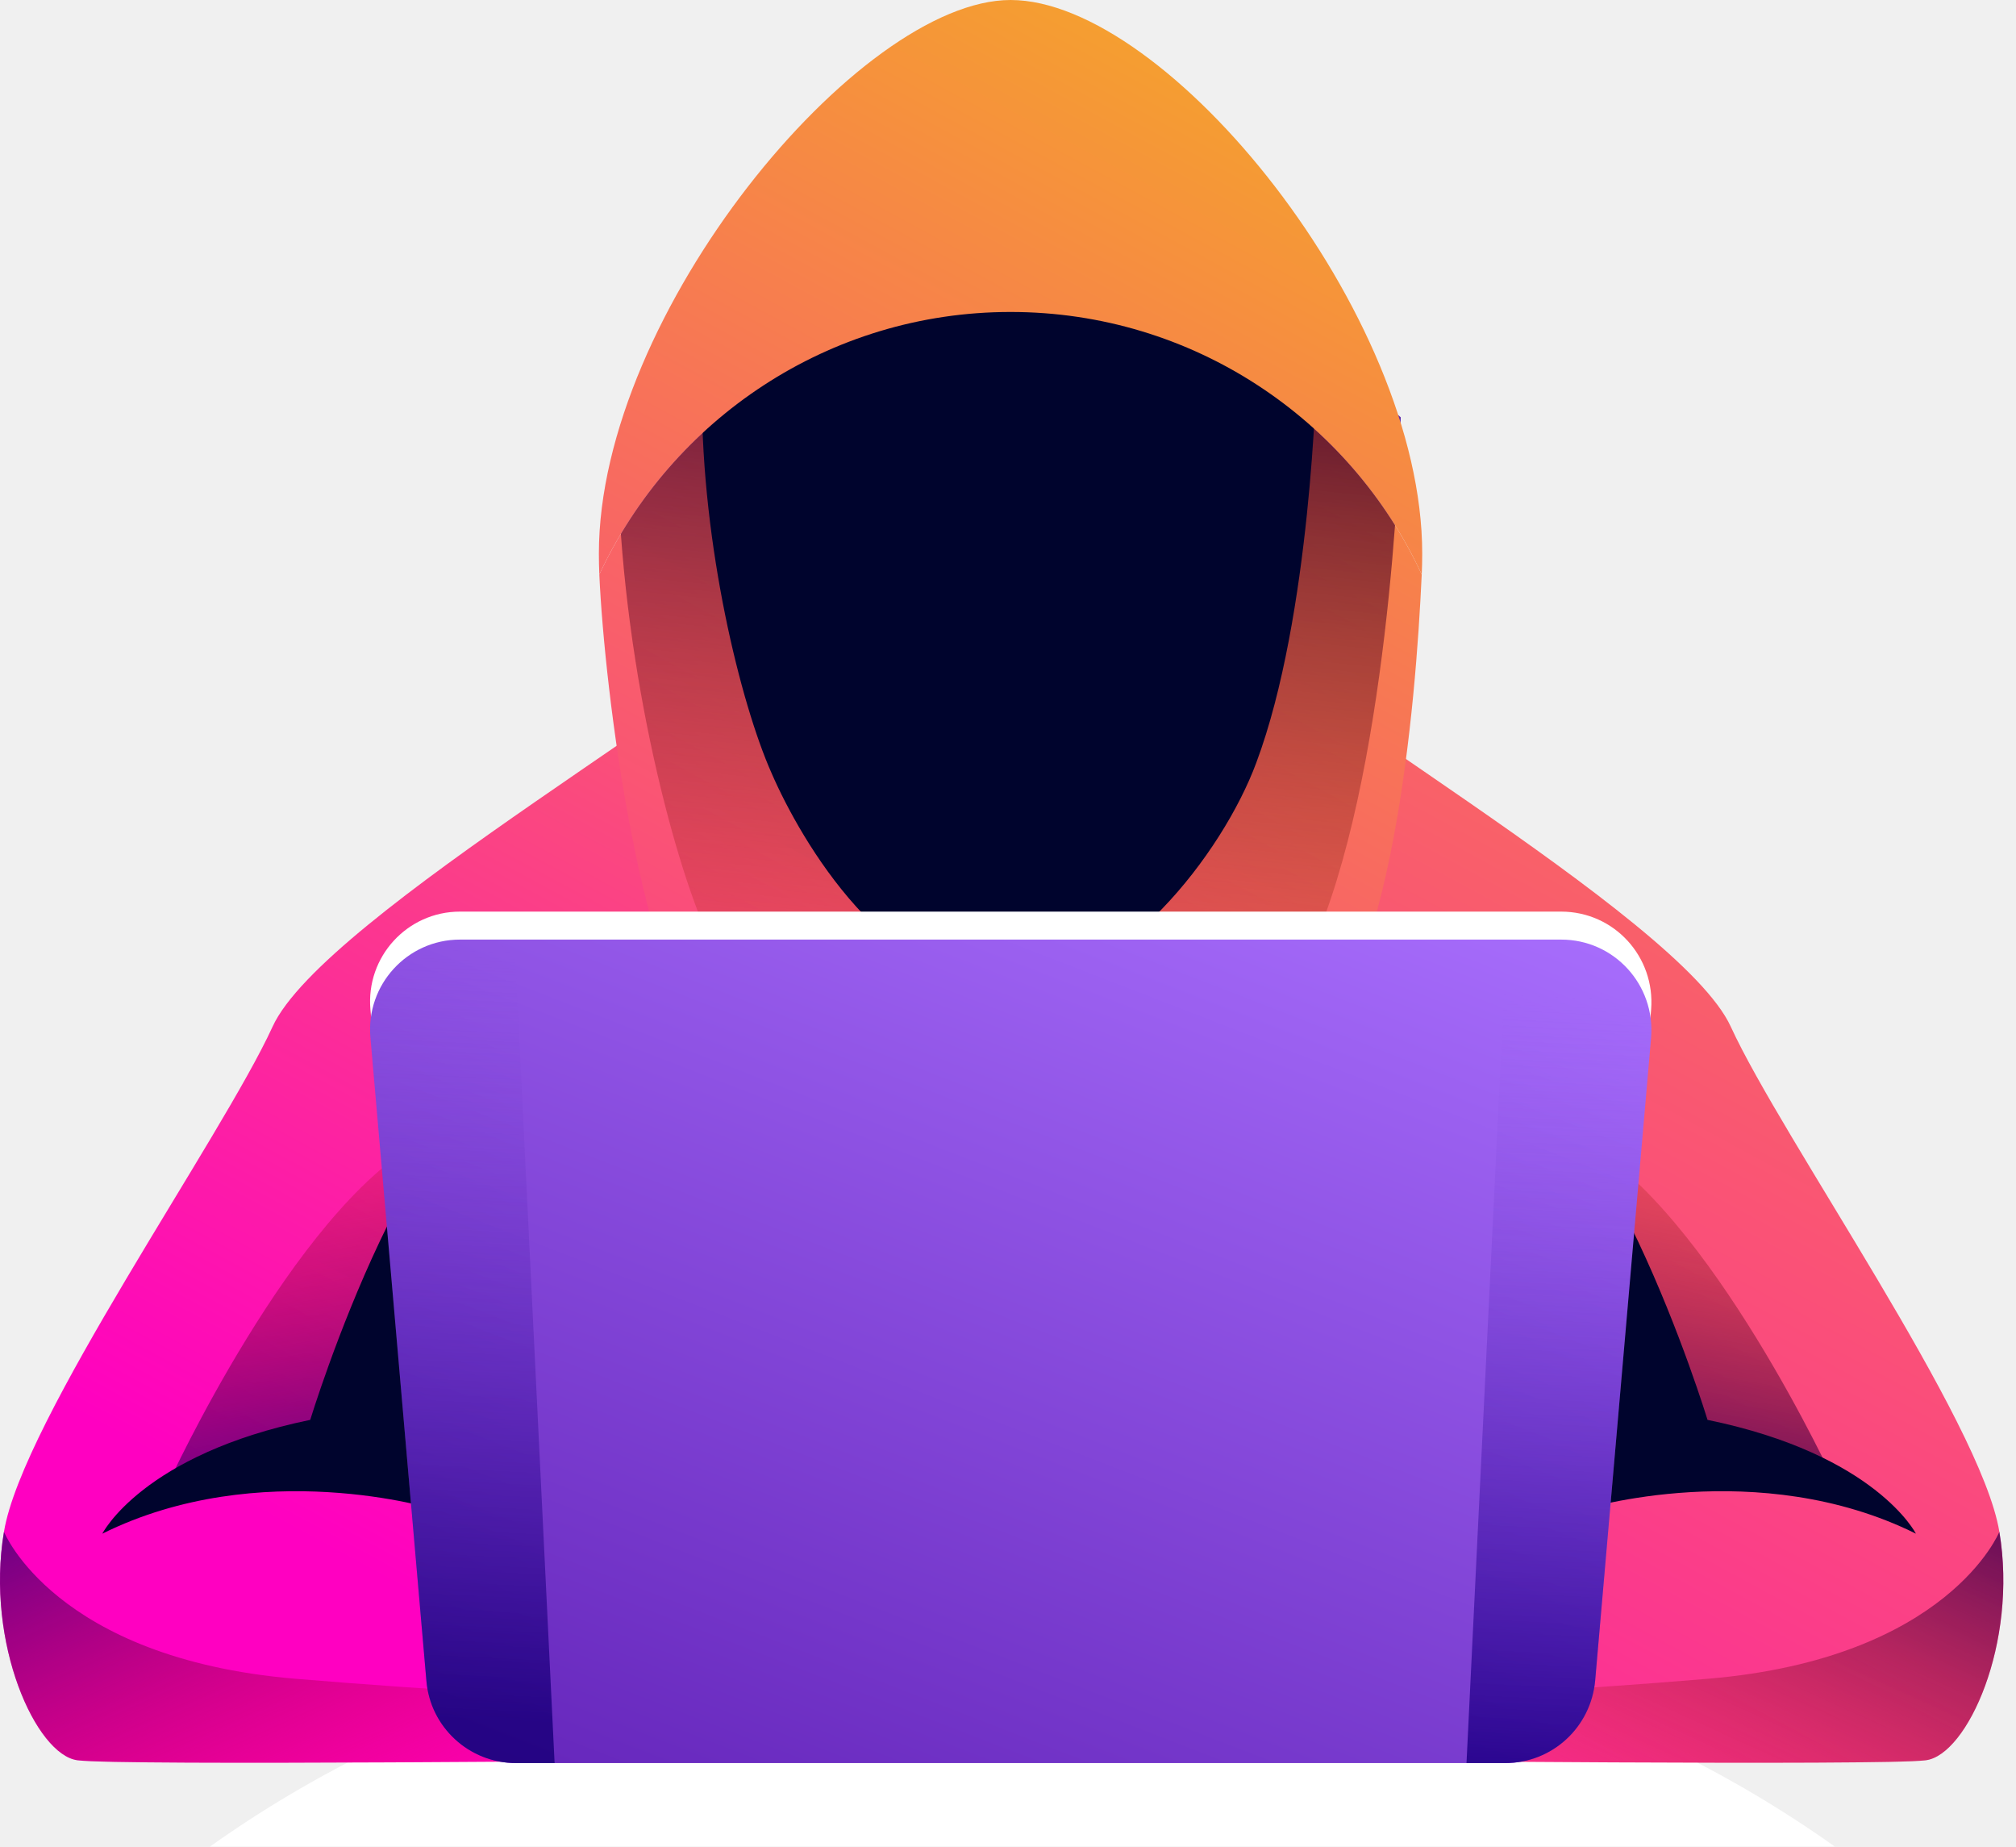
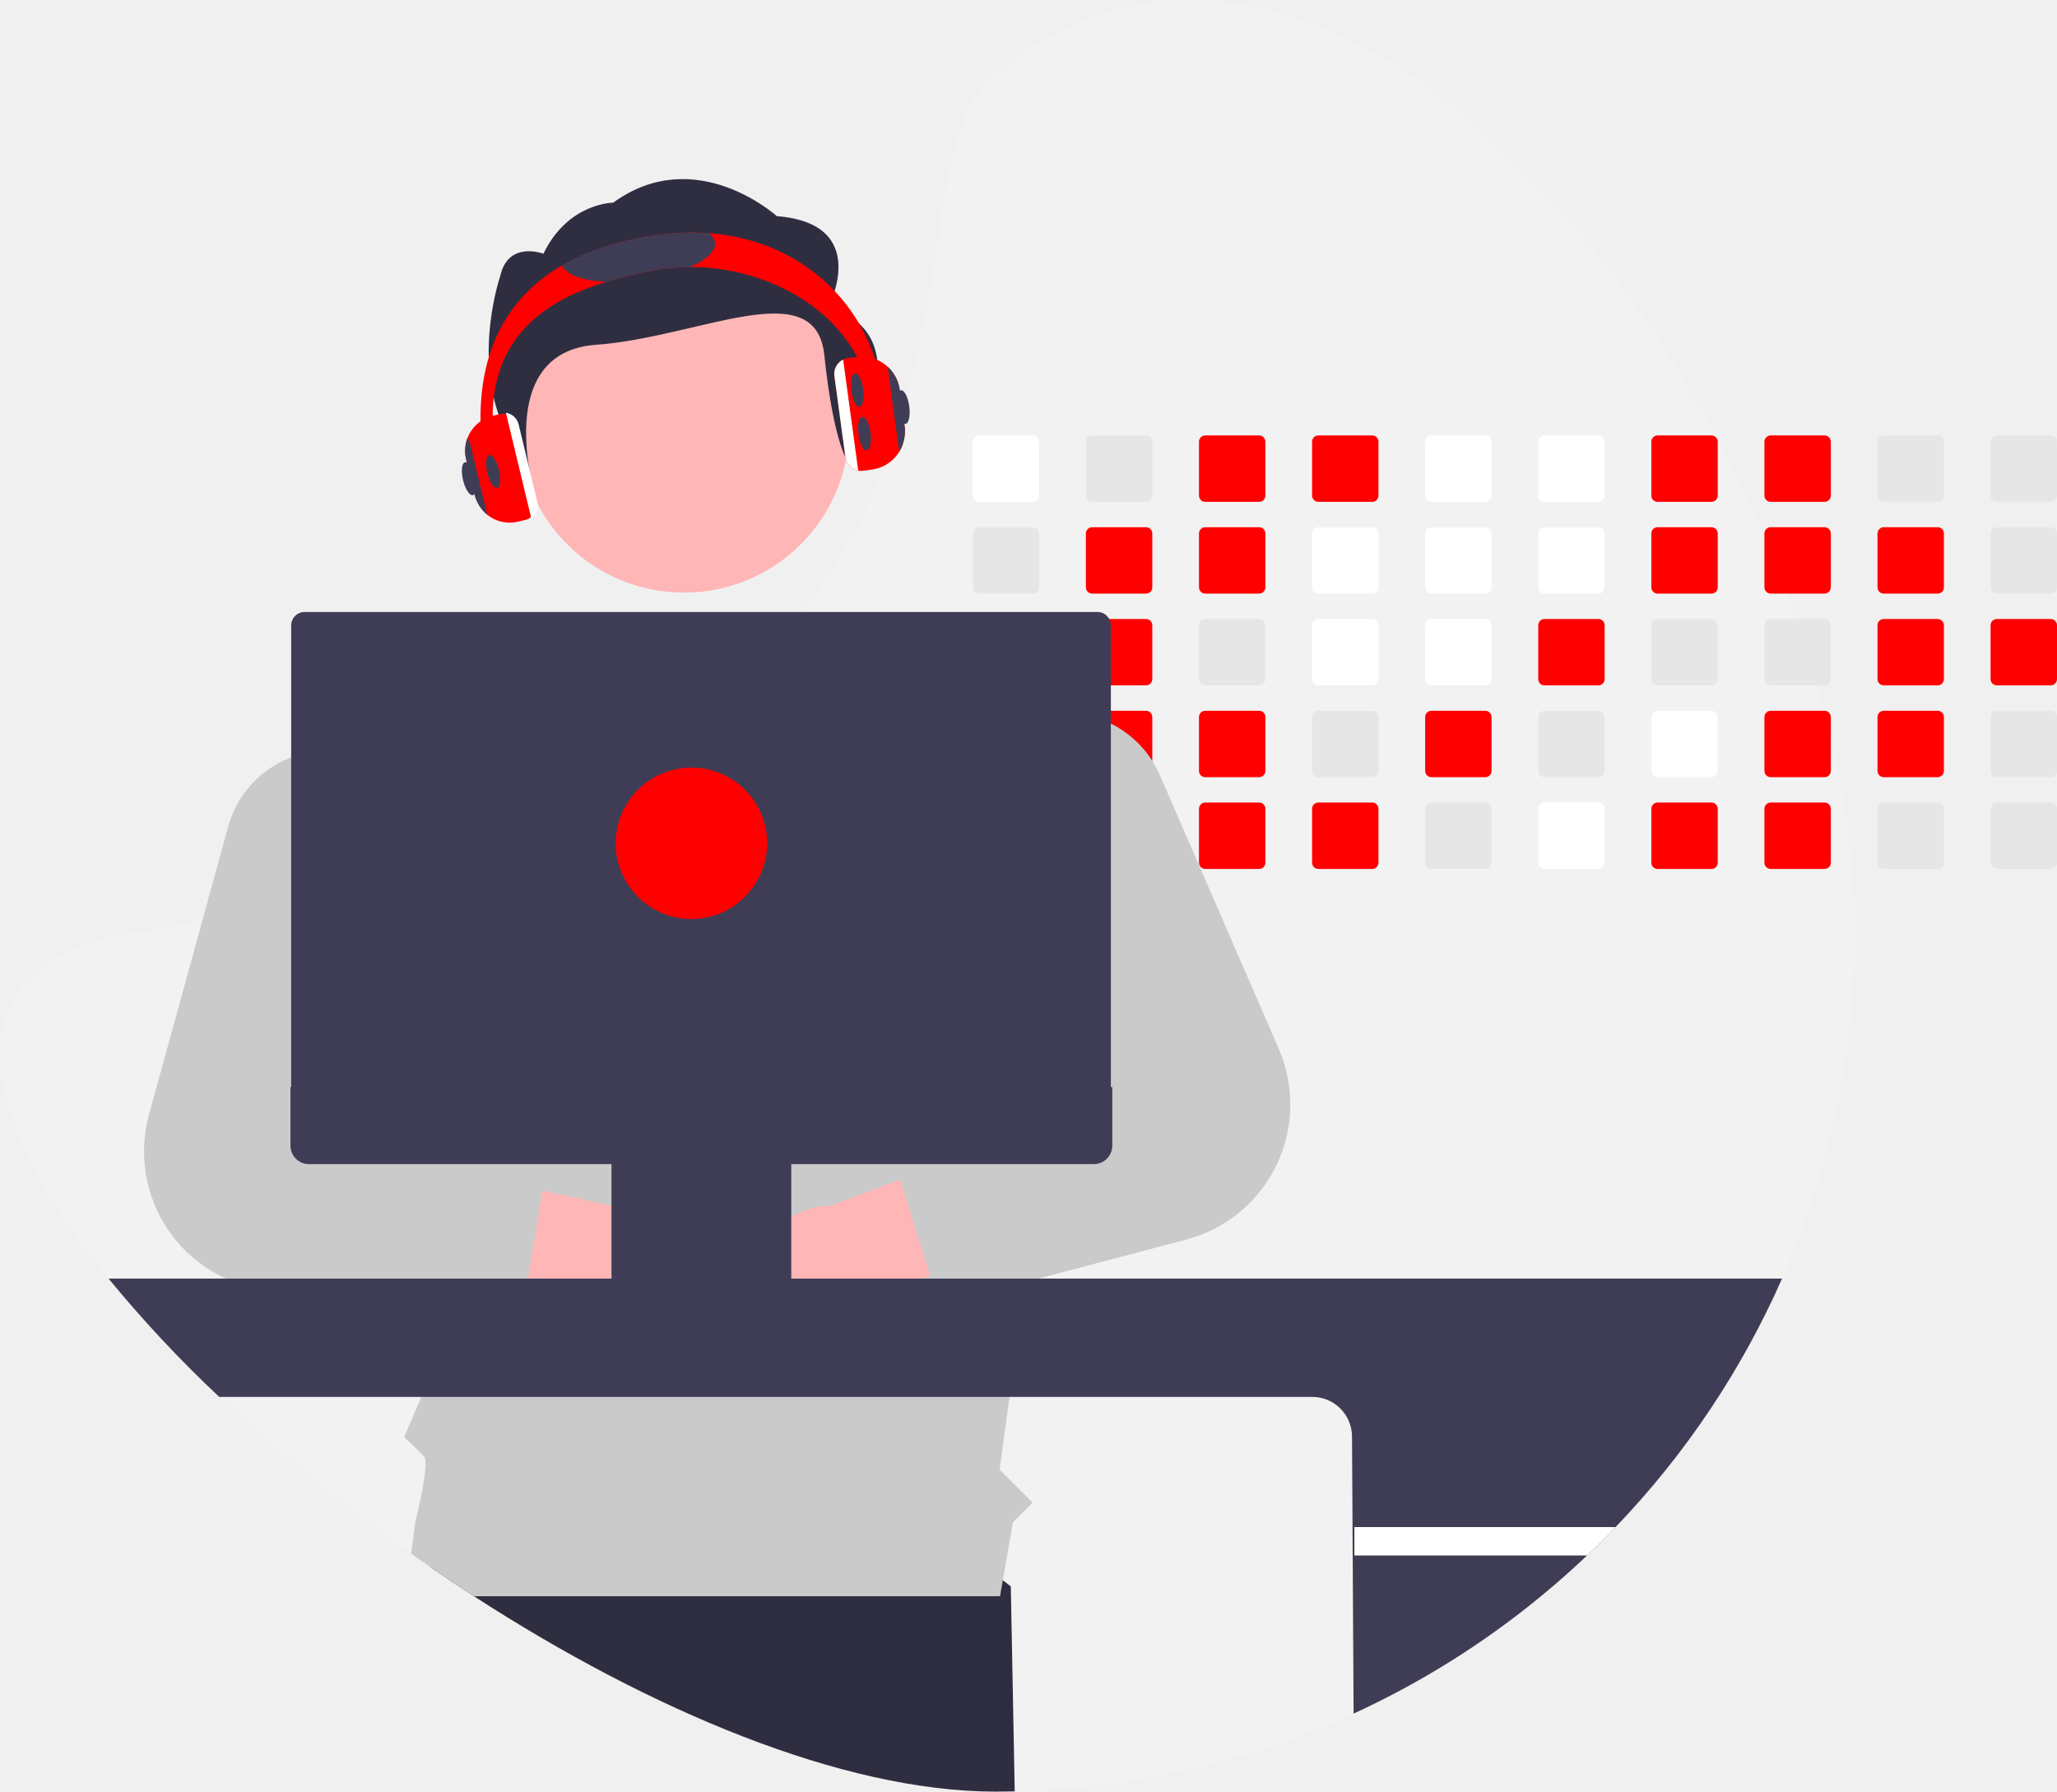
- <svg xmlns="http://www.w3.org/2000/svg" width="95" height="87" viewBox="0 0 95 87" fill="none">
-   <path d="M86.461 87C76.597 79.97 63.086 75.62 48.168 75.62C33.273 75.62 19.762 79.97 9.897 87H86.461Z" fill="white" />
-   <path d="M90.745 82.934C88.79 83.198 62.734 82.934 62.734 82.934L62.119 80.21L59.746 69.489C59.746 69.489 69.347 69.972 68.754 69.247C68.16 68.544 67.106 57.515 61.767 55.846C56.429 54.176 48.168 53.934 48.168 53.934V32.975L55.792 27.856C59.483 32.163 79.167 43.125 81.562 48.376C83.957 53.605 93.359 66.94 94.216 72.169C95.095 77.42 92.7 82.692 90.745 82.934Z" fill="url(#paint0_linear_3307_569)" />
-   <path style="mix-blend-mode:multiply" d="M90.745 82.934C88.79 83.198 62.734 82.934 62.734 82.934L62.119 80.21C66.952 80.013 74.026 79.639 80.529 79.09C91.821 78.123 94.216 72.169 94.216 72.169C95.095 77.42 92.7 82.693 90.745 82.934Z" fill="url(#paint1_linear_3307_569)" />
-   <path style="mix-blend-mode:multiply" d="M86.461 69.864C86.461 69.864 80.573 57.056 74.598 53.782L76.487 68.502L86.461 69.864Z" fill="url(#paint2_linear_3307_569)" />
-   <path d="M74.597 71.115C74.597 71.115 82.836 68.566 90.283 72.257C90.283 72.257 88.394 68.522 80.463 66.896C80.463 66.896 75.41 50.266 69.434 49.496C63.459 48.706 63.151 72.257 63.151 72.257L74.597 71.115Z" fill="#00042D" />
-   <path d="M38.612 27.856C34.921 32.163 15.236 43.125 12.842 48.376C10.447 53.605 1.044 66.94 0.187 72.169C-0.692 77.42 1.703 82.692 3.658 82.934C5.614 83.198 31.669 82.934 31.669 82.934L34.657 69.489C34.657 69.489 25.057 69.972 25.65 69.247C26.243 68.544 27.297 57.515 32.636 55.846C37.975 54.176 46.235 53.934 46.235 53.934V32.975L38.612 27.856Z" fill="url(#paint3_linear_3307_569)" />
-   <path style="mix-blend-mode:multiply" d="M3.658 82.934C5.614 83.198 31.669 82.934 31.669 82.934L32.285 80.21C27.451 80.013 20.377 79.639 13.874 79.09C2.582 78.123 0.187 72.169 0.187 72.169C-0.692 77.42 1.703 82.693 3.658 82.934Z" fill="url(#paint4_linear_3307_569)" />
-   <path style="mix-blend-mode:multiply" d="M7.942 69.864C7.942 69.864 13.829 57.056 19.805 53.782L17.916 68.502L7.942 69.864Z" fill="url(#paint5_linear_3307_569)" />
-   <path d="M20.508 71.115C20.508 71.115 12.27 68.566 4.822 72.257C4.822 72.257 6.711 68.522 14.62 66.896C14.62 66.896 19.673 50.266 25.671 49.496C31.647 48.706 31.932 72.257 31.932 72.257L20.508 71.115Z" fill="#00042D" />
-   <path d="M66.996 27.067C66.71 33.284 65.634 46.4 61.262 49.959C57.989 52.618 52.057 50.948 47.619 50.948C42.434 50.948 37.184 53.452 33.712 49.959C30.197 46.444 28.484 32.516 28.242 27.067C31.647 19.773 39.051 14.698 47.619 14.698C56.209 14.698 63.613 19.773 66.996 27.067Z" fill="url(#paint6_linear_3307_569)" />
-   <path style="mix-blend-mode:multiply" d="M29.1 20.892C29.1 30.032 31.428 39.611 33.252 43.851C35.097 48.091 41.205 55.802 47.642 56.944C54.079 58.087 60.384 48.75 62.405 43.214C65.701 34.294 66.008 19.662 66.008 19.662C66.008 19.662 55.507 10.105 45.687 11.006C35.888 11.885 29.1 20.892 29.1 20.892Z" fill="url(#paint7_linear_3307_569)" />
-   <path d="M33.075 18.653C33.075 25.727 34.899 33.131 36.349 36.404C37.777 39.7 41.819 46.554 47.619 46.554C52.738 46.554 57.615 40.205 59.197 35.943C61.79 29.023 62.031 17.686 62.031 17.686C62.031 17.686 53.793 10.305 46.103 10.986C38.392 11.667 33.075 18.653 33.075 18.653Z" fill="#00042D" />
-   <path d="M47.62 0C40.479 0 28.221 14.764 28.221 26.078C28.221 26.415 28.228 26.744 28.242 27.066C31.648 19.773 39.051 14.698 47.62 14.698C56.21 14.698 63.613 19.773 66.997 27.066C67.011 26.744 67.019 26.415 67.019 26.078C67.019 14.764 55.001 0 47.62 0Z" fill="url(#paint8_linear_3307_569)" />
-   <path d="M70.93 81.748H24.31C22.113 81.748 20.268 80.056 20.092 77.859L17.456 47.563C17.236 45.081 19.191 42.95 21.674 42.95H73.566C76.07 42.95 78.004 45.081 77.806 47.563L75.17 77.859C74.972 80.056 73.148 81.748 70.93 81.748Z" fill="white" />
-   <path d="M70.93 83.066H24.31C22.113 83.066 20.268 81.375 20.092 79.178L17.456 48.882C17.236 46.399 19.191 44.268 21.674 44.268H73.566C76.07 44.268 78.004 46.399 77.806 48.882L75.17 79.178C74.972 81.375 73.148 83.066 70.93 83.066Z" fill="url(#paint9_linear_3307_569)" />
-   <g style="mix-blend-mode:multiply">
-     <path d="M24.244 44.268H21.674C19.191 44.268 17.236 46.399 17.456 48.882L20.092 79.178C20.268 81.375 22.113 83.066 24.31 83.066H26.134L24.244 44.268Z" fill="url(#paint10_linear_3307_569)" />
-     <path d="M73.565 44.268H70.995L69.106 83.066H70.929C73.148 83.066 74.971 81.375 75.169 79.178L77.805 48.882C78.003 46.399 76.07 44.268 73.565 44.268Z" fill="url(#paint11_linear_3307_569)" />
-   </g>
-   <defs>
-     <linearGradient id="paint0_linear_3307_569" x1="7.541" y1="84.704" x2="66.96" y2="-24.933" gradientUnits="userSpaceOnUse">
-       <stop stop-color="#FF00C1" />
-       <stop offset="1" stop-color="#F4AC24" />
-     </linearGradient>
-     <linearGradient id="paint1_linear_3307_569" x1="69.876" y1="86.585" x2="79.984" y2="64.365" gradientUnits="userSpaceOnUse">
-       <stop stop-color="#F4D63B" stop-opacity="0" />
-       <stop offset="1" stop-color="#5C1CB2" />
-     </linearGradient>
-     <linearGradient id="paint2_linear_3307_569" x1="94.739" y1="50.432" x2="90.877" y2="73.054" gradientUnits="userSpaceOnUse">
-       <stop stop-color="#F4D63B" stop-opacity="0" />
-       <stop offset="1" stop-color="#5C1CB2" />
-     </linearGradient>
-     <linearGradient id="paint3_linear_3307_569" x1="-23.024" y1="52.199" x2="18.107" y2="-23.695" gradientUnits="userSpaceOnUse">
-       <stop stop-color="#FF00C1" />
-       <stop offset="1" stop-color="#F4AC24" />
-     </linearGradient>
-     <linearGradient id="paint4_linear_3307_569" x1="24.528" y1="86.585" x2="14.419" y2="64.365" gradientUnits="userSpaceOnUse">
-       <stop stop-color="#F4D63B" stop-opacity="0" />
-       <stop offset="1" stop-color="#5C1CB2" />
-     </linearGradient>
-     <linearGradient id="paint5_linear_3307_569" x1="-0.336" y1="50.432" x2="3.526" y2="73.054" gradientUnits="userSpaceOnUse">
-       <stop stop-color="#F4D63B" stop-opacity="0" />
-       <stop offset="1" stop-color="#5C1CB2" />
-     </linearGradient>
-     <linearGradient id="paint6_linear_3307_569" x1="-3.033" y1="75.394" x2="44.942" y2="-13.128" gradientUnits="userSpaceOnUse">
-       <stop stop-color="#FF00C1" />
-       <stop offset="1" stop-color="#F4AC24" />
-     </linearGradient>
-     <linearGradient id="paint7_linear_3307_569" x1="14.2" y1="55.264" x2="18.547" y2="13.033" gradientUnits="userSpaceOnUse">
-       <stop stop-color="#F4D63B" stop-opacity="0" />
-       <stop offset="1" stop-color="#5C1CB2" />
-     </linearGradient>
-     <linearGradient id="paint8_linear_3307_569" x1="-2.753" y1="75.509" x2="44.607" y2="-11.879" gradientUnits="userSpaceOnUse">
-       <stop stop-color="#FF00C1" />
-       <stop offset="1" stop-color="#F4AC24" />
-     </linearGradient>
-     <linearGradient id="paint9_linear_3307_569" x1="75.327" y1="43.74" x2="52.238" y2="103.267" gradientUnits="userSpaceOnUse">
-       <stop stop-color="#A76DFC" />
-       <stop offset="1" stop-color="#5C1CB2" />
-     </linearGradient>
-     <linearGradient id="paint10_linear_3307_569" x1="109.753" y1="48.299" x2="108.016" y2="85.077" gradientUnits="userSpaceOnUse">
-       <stop stop-color="white" stop-opacity="0" />
-       <stop offset="1" stop-color="#5C1CB2" />
-     </linearGradient>
-     <linearGradient id="paint11_linear_3307_569" x1="161.315" y1="50.64" x2="159.587" y2="87.217" gradientUnits="userSpaceOnUse">
-       <stop stop-color="white" stop-opacity="0" />
-       <stop offset="1" stop-color="#5C1CB2" />
-     </linearGradient>
-   </defs>
+ <svg xmlns="http://www.w3.org/2000/svg" data-name="Layer 1" width="850.538" height="740.83" viewBox="0 0 850.538 740.83">
+   <path d="M941.609,465.125a354.21,354.21,0,0,1-98.85,245.9q-5.745,6.015-11.8,11.74-9.225,8.775-19.07,16.87a353.934,353.934,0,0,1-217.58,80.69q-3.975.09-7.98.09c-63.43,0-143.21-33.88-215.61-80.78q-8.985-5.82-17.81-11.91-4.125-2.82-8.21-5.72a730.43,730.43,0,0,1-79.32-64.8,514.116,514.116,0,0,1-45.75-48.92c-55.63-68.62-67.9-130.45,11.41-143.16q14.085-2.25,27.34-4.81,19.2-3.69,36.75-7.97,23.64-5.745,44.42-12.46,6.99-2.25,13.66-4.59c65.74-23.09,109.74-53.2,139.69-85.87q7.62-8.295,14.05-16.79a236.055,236.055,0,0,0,17.83-27.12,254.898,254.898,0,0,0,18.41-41.05l.27-.78c23.83-68.74,16.58-132.5,42.87-153.84,112.38-91.23,252.29,38.69,317.96,191.9q4.965,11.58,9.34,23.3,1.965,5.235,3.79,10.49,4.8,13.695,8.71,27.46,1.5,5.25,2.86,10.49c.97,3.77,1.9,7.53,2.76,11.29C938.139,412.305,941.609,439.455,941.609,465.125Z" transform="translate(-174.731 -79.58524)" fill="#f2f2f2" />
+   <path d="M594.309,820.325q-3.975.09-7.98.09c-63.43,0-143.21-33.88-215.61-80.78q-8.985-5.82-17.81-11.91l5.16-31.4,156.21-20.74,78.4,59.95Z" transform="translate(-174.731 -79.58524)" fill="#2f2e41" />
+   <path d="M601.829,259.635h-22.26a2.601,2.601,0,0,0-2.6,2.6v22.27a2.593,2.593,0,0,0,2.6,2.59h22.26a2.599,2.599,0,0,0,2.6-2.59v-22.27A2.608,2.608,0,0,0,601.829,259.635Z" transform="translate(-174.731 -79.58524)" fill="#fff" />
+   <path d="M601.829,297.585h-22.26a2.601,2.601,0,0,0-2.6,2.6v22.27a2.593,2.593,0,0,0,2.6,2.59h22.26a2.599,2.599,0,0,0,2.6-2.59v-22.27A2.608,2.608,0,0,0,601.829,297.585Z" transform="translate(-174.731 -79.58524)" fill="#e6e6e6" />
+   <path d="M601.829,335.535h-22.26a2.601,2.601,0,0,0-2.6,2.6v22.26a2.595,2.595,0,0,0,2.6,2.6h22.26a2.601,2.601,0,0,0,2.6-2.6v-22.26A2.608,2.608,0,0,0,601.829,335.535Z" transform="translate(-174.731 -79.58524)" fill="#e6e6e6" />
+   <path d="M604.389,375.625a2.617,2.617,0,0,0-2.56-2.14h-22.26a2.601,2.601,0,0,0-2.6,2.6v22.26a2.595,2.595,0,0,0,2.6,2.6h22.26a2.601,2.601,0,0,0,2.6-2.6v-22.26A2.313,2.313,0,0,0,604.389,375.625Z" transform="translate(-174.731 -79.58524)" fill="#e6e6e6" />
+   <path d="M602.839,411.635a2.634,2.634,0,0,0-1.01-.2h-22.26a2.595,2.595,0,0,0-2.6,2.6v22.26a2.588,2.588,0,0,0,2.6,2.6h22.26a2.601,2.601,0,0,0,2.6-2.6v-22.26A2.616,2.616,0,0,0,602.839,411.635Z" transform="translate(-174.731 -79.58524)" fill="#e6e6e6" />
+   <path d="M648.589,259.635h-22.26a2.601,2.601,0,0,0-2.6,2.6v22.27a2.593,2.593,0,0,0,2.6,2.59h22.26a2.599,2.599,0,0,0,2.6-2.59v-22.27A2.608,2.608,0,0,0,648.589,259.635Z" transform="translate(-174.731 -79.58524)" fill="#e6e6e6" />
+   <path d="M648.589,297.585h-22.26a2.601,2.601,0,0,0-2.6,2.6v22.27a2.593,2.593,0,0,0,2.6,2.59h22.26a2.599,2.599,0,0,0,2.6-2.59v-22.27A2.608,2.608,0,0,0,648.589,297.585Z" transform="translate(-174.731 -79.58524)" fill="#ff0000" />
+   <path d="M648.589,335.535h-22.26a2.601,2.601,0,0,0-2.6,2.6v22.26a2.595,2.595,0,0,0,2.6,2.6h22.26a2.601,2.601,0,0,0,2.6-2.6v-22.26A2.608,2.608,0,0,0,648.589,335.535Z" transform="translate(-174.731 -79.58524)" fill="#ff0000" />
+   <path d="M648.589,373.485h-22.26a2.593,2.593,0,0,0-2.46,1.78,2.478,2.478,0,0,0-.14.82v22.26a2.595,2.595,0,0,0,2.6,2.6h22.26a2.601,2.601,0,0,0,2.6-2.6v-22.26A2.608,2.608,0,0,0,648.589,373.485Z" transform="translate(-174.731 -79.58524)" fill="#ff0000" />
+   <path d="M648.589,411.435h-22.26a2.595,2.595,0,0,0-2.6,2.6v22.26a2.595,2.595,0,0,0,2.6,2.6h22.26a2.601,2.601,0,0,0,2.6-2.6v-22.26A2.601,2.601,0,0,0,648.589,411.435Z" transform="translate(-174.731 -79.58524)" fill="#e6e6e6" />
+   <path d="M695.349,259.635h-22.26a2.601,2.601,0,0,0-2.6,2.6v22.27a2.593,2.593,0,0,0,2.6,2.59h22.26a2.599,2.599,0,0,0,2.6-2.59v-22.27A2.608,2.608,0,0,0,695.349,259.635Z" transform="translate(-174.731 -79.58524)" fill="#ff0000" />
+   <path d="M695.349,297.585h-22.26a2.601,2.601,0,0,0-2.6,2.6v22.27a2.593,2.593,0,0,0,2.6,2.59h22.26a2.599,2.599,0,0,0,2.6-2.59v-22.27A2.608,2.608,0,0,0,695.349,297.585Z" transform="translate(-174.731 -79.58524)" fill="#ff0000" />
+   <path d="M695.349,335.535h-22.26a2.601,2.601,0,0,0-2.6,2.6v22.26a2.595,2.595,0,0,0,2.6,2.6h22.26a2.601,2.601,0,0,0,2.6-2.6v-22.26A2.608,2.608,0,0,0,695.349,335.535Z" transform="translate(-174.731 -79.58524)" fill="#e6e6e6" />
+   <path d="M695.349,373.485h-22.26a2.601,2.601,0,0,0-2.6,2.6v22.26a2.595,2.595,0,0,0,2.6,2.6h22.26a2.601,2.601,0,0,0,2.6-2.6v-22.26A2.608,2.608,0,0,0,695.349,373.485Z" transform="translate(-174.731 -79.58524)" fill="#ff0000" />
+   <path d="M695.349,411.435h-22.26a2.595,2.595,0,0,0-2.6,2.6v22.26a2.595,2.595,0,0,0,2.6,2.6h22.26a2.601,2.601,0,0,0,2.6-2.6v-22.26A2.601,2.601,0,0,0,695.349,411.435Z" transform="translate(-174.731 -79.58524)" fill="#ff0000" />
+   <path d="M742.109,259.635h-22.26a2.601,2.601,0,0,0-2.6,2.6v22.27a2.593,2.593,0,0,0,2.6,2.59h22.26a2.599,2.599,0,0,0,2.6-2.59v-22.27A2.608,2.608,0,0,0,742.109,259.635Z" transform="translate(-174.731 -79.58524)" fill="#ff0000" />
+   <path d="M742.109,297.585h-22.26a2.601,2.601,0,0,0-2.6,2.6v22.27a2.593,2.593,0,0,0,2.6,2.59h22.26a2.599,2.599,0,0,0,2.6-2.59v-22.27A2.608,2.608,0,0,0,742.109,297.585Z" transform="translate(-174.731 -79.58524)" fill="#fff" />
+   <path d="M742.109,335.535h-22.26a2.601,2.601,0,0,0-2.6,2.6v22.26a2.595,2.595,0,0,0,2.6,2.6h22.26a2.601,2.601,0,0,0,2.6-2.6v-22.26A2.608,2.608,0,0,0,742.109,335.535Z" transform="translate(-174.731 -79.58524)" fill="#fff" />
+   <path d="M742.109,373.485h-22.26a2.601,2.601,0,0,0-2.6,2.6v22.26a2.595,2.595,0,0,0,2.6,2.6h22.26a2.601,2.601,0,0,0,2.6-2.6v-22.26A2.608,2.608,0,0,0,742.109,373.485Z" transform="translate(-174.731 -79.58524)" fill="#e6e6e6" />
+   <path d="M742.109,411.435h-22.26a2.595,2.595,0,0,0-2.6,2.6v22.26a2.595,2.595,0,0,0,2.6,2.6h22.26a2.601,2.601,0,0,0,2.6-2.6v-22.26A2.601,2.601,0,0,0,742.109,411.435Z" transform="translate(-174.731 -79.58524)" fill="#ff0000" />
+   <path d="M788.869,259.635h-22.27a2.599,2.599,0,0,0-2.59,2.6v22.27a2.591,2.591,0,0,0,2.59,2.59h22.27a2.599,2.599,0,0,0,2.6-2.59v-22.27A2.608,2.608,0,0,0,788.869,259.635Z" transform="translate(-174.731 -79.58524)" fill="#fff" />
+   <path d="M788.869,297.585h-22.27a2.599,2.599,0,0,0-2.59,2.6v22.27a2.59,2.59,0,0,0,2.59,2.59h22.27a2.599,2.599,0,0,0,2.6-2.59v-22.27A2.608,2.608,0,0,0,788.869,297.585Z" transform="translate(-174.731 -79.58524)" fill="#fff" />
+   <path d="M788.869,335.535h-22.27a2.599,2.599,0,0,0-2.59,2.6v22.26a2.593,2.593,0,0,0,2.59,2.6h22.27a2.601,2.601,0,0,0,2.6-2.6v-22.26A2.608,2.608,0,0,0,788.869,335.535Z" transform="translate(-174.731 -79.58524)" fill="#fff" />
+   <path d="M788.869,373.485h-22.27a2.599,2.599,0,0,0-2.59,2.6v22.26a2.593,2.593,0,0,0,2.59,2.6h22.27a2.601,2.601,0,0,0,2.6-2.6v-22.26A2.608,2.608,0,0,0,788.869,373.485Z" transform="translate(-174.731 -79.58524)" fill="#ff0000" />
+   <path d="M788.869,411.435h-22.27a2.593,2.593,0,0,0-2.59,2.6v22.26a2.593,2.593,0,0,0,2.59,2.6h22.27a2.601,2.601,0,0,0,2.6-2.6v-22.26A2.601,2.601,0,0,0,788.869,411.435Z" transform="translate(-174.731 -79.58524)" fill="#e6e6e6" />
+   <path d="M835.629,259.635h-22.27a2.599,2.599,0,0,0-2.59,2.6v22.27a2.591,2.591,0,0,0,2.59,2.59h22.27a2.599,2.599,0,0,0,2.6-2.59v-22.27A2.608,2.608,0,0,0,835.629,259.635Z" transform="translate(-174.731 -79.58524)" fill="#fff" />
+   <path d="M835.629,297.585h-22.27a2.599,2.599,0,0,0-2.59,2.6v22.27a2.59,2.59,0,0,0,2.59,2.59h22.27a2.599,2.599,0,0,0,2.6-2.59v-22.27A2.608,2.608,0,0,0,835.629,297.585Z" transform="translate(-174.731 -79.58524)" fill="#fff" />
+   <path d="M835.629,335.535h-22.27a2.599,2.599,0,0,0-2.59,2.6v22.26a2.593,2.593,0,0,0,2.59,2.6h22.27a2.601,2.601,0,0,0,2.6-2.6v-22.26A2.608,2.608,0,0,0,835.629,335.535Z" transform="translate(-174.731 -79.58524)" fill="#ff0000" />
+   <path d="M835.629,373.485h-22.27a2.599,2.599,0,0,0-2.59,2.6v22.26a2.593,2.593,0,0,0,2.59,2.6h22.27a2.601,2.601,0,0,0,2.6-2.6v-22.26A2.608,2.608,0,0,0,835.629,373.485Z" transform="translate(-174.731 -79.58524)" fill="#e6e6e6" />
+   <path d="M835.629,411.435h-22.27a2.593,2.593,0,0,0-2.59,2.6v22.26a2.593,2.593,0,0,0,2.59,2.6h22.27a2.601,2.601,0,0,0,2.6-2.6v-22.26A2.601,2.601,0,0,0,835.629,411.435Z" transform="translate(-174.731 -79.58524)" fill="#fff" />
+   <path d="M882.389,259.635h-22.27a2.599,2.599,0,0,0-2.59,2.6v22.27a2.591,2.591,0,0,0,2.59,2.59h22.27a2.599,2.599,0,0,0,2.6-2.59v-22.27A2.608,2.608,0,0,0,882.389,259.635Z" transform="translate(-174.731 -79.58524)" fill="#ff0000" />
+   <path d="M882.389,297.585h-22.27a2.599,2.599,0,0,0-2.59,2.6v22.27a2.59,2.59,0,0,0,2.59,2.59h22.27a2.599,2.599,0,0,0,2.6-2.59v-22.27A2.608,2.608,0,0,0,882.389,297.585Z" transform="translate(-174.731 -79.58524)" fill="#ff0000" />
+   <path d="M882.389,335.535h-22.27a2.599,2.599,0,0,0-2.59,2.6v22.26a2.593,2.593,0,0,0,2.59,2.6h22.27a2.601,2.601,0,0,0,2.6-2.6v-22.26A2.608,2.608,0,0,0,882.389,335.535Z" transform="translate(-174.731 -79.58524)" fill="#e6e6e6" />
+   <path d="M882.389,373.485h-22.27a2.599,2.599,0,0,0-2.59,2.6v22.26a2.593,2.593,0,0,0,2.59,2.6h22.27a2.601,2.601,0,0,0,2.6-2.6v-22.26A2.608,2.608,0,0,0,882.389,373.485Z" transform="translate(-174.731 -79.58524)" fill="#fff" />
+   <path d="M882.389,411.435h-22.27a2.593,2.593,0,0,0-2.59,2.6v22.26a2.593,2.593,0,0,0,2.59,2.6h22.27a2.601,2.601,0,0,0,2.6-2.6v-22.26A2.601,2.601,0,0,0,882.389,411.435Z" transform="translate(-174.731 -79.58524)" fill="#ff0000" />
+   <path d="M929.149,259.635h-22.27a2.599,2.599,0,0,0-2.59,2.6v22.27a2.591,2.591,0,0,0,2.59,2.59h22.27a2.599,2.599,0,0,0,2.6-2.59v-22.27A2.608,2.608,0,0,0,929.149,259.635Z" transform="translate(-174.731 -79.58524)" fill="#ff0000" />
+   <path d="M929.149,297.585h-22.27a2.599,2.599,0,0,0-2.59,2.6v22.27a2.59,2.59,0,0,0,2.59,2.59h22.27a2.599,2.599,0,0,0,2.6-2.59v-22.27A2.608,2.608,0,0,0,929.149,297.585Z" transform="translate(-174.731 -79.58524)" fill="#ff0000" />
+   <path d="M929.149,335.535h-22.27a2.599,2.599,0,0,0-2.59,2.6v22.26a2.593,2.593,0,0,0,2.59,2.6h22.27a2.601,2.601,0,0,0,2.6-2.6v-22.26A2.608,2.608,0,0,0,929.149,335.535Z" transform="translate(-174.731 -79.58524)" fill="#e6e6e6" />
+   <path d="M929.149,373.485h-22.27a2.599,2.599,0,0,0-2.59,2.6v22.26a2.593,2.593,0,0,0,2.59,2.6h22.27a2.601,2.601,0,0,0,2.6-2.6v-22.26A2.608,2.608,0,0,0,929.149,373.485Z" transform="translate(-174.731 -79.58524)" fill="#ff0000" />
+   <path d="M929.149,411.435h-22.27a2.593,2.593,0,0,0-2.59,2.6v22.26a2.593,2.593,0,0,0,2.59,2.6h22.27a2.601,2.601,0,0,0,2.6-2.6v-22.26A2.601,2.601,0,0,0,929.149,411.435Z" transform="translate(-174.731 -79.58524)" fill="#ff0000" />
+   <path d="M975.909,259.635h-22.27a2.599,2.599,0,0,0-2.59,2.6v22.27a2.591,2.591,0,0,0,2.59,2.59h22.27a2.599,2.599,0,0,0,2.6-2.59v-22.27A2.608,2.608,0,0,0,975.909,259.635Z" transform="translate(-174.731 -79.58524)" fill="#e6e6e6" />
+   <path d="M975.909,297.585h-22.27a2.599,2.599,0,0,0-2.59,2.6v22.27a2.59,2.59,0,0,0,2.59,2.59h22.27a2.599,2.599,0,0,0,2.6-2.59v-22.27A2.608,2.608,0,0,0,975.909,297.585Z" transform="translate(-174.731 -79.58524)" fill="#ff0000" />
+   <path d="M975.909,335.535h-22.27a2.599,2.599,0,0,0-2.59,2.6v22.26a2.593,2.593,0,0,0,2.59,2.6h22.27a2.601,2.601,0,0,0,2.6-2.6v-22.26A2.608,2.608,0,0,0,975.909,335.535Z" transform="translate(-174.731 -79.58524)" fill="#ff0000" />
+   <path d="M975.909,373.485h-22.27a2.599,2.599,0,0,0-2.59,2.6v22.26a2.593,2.593,0,0,0,2.59,2.6h22.27a2.601,2.601,0,0,0,2.6-2.6v-22.26A2.608,2.608,0,0,0,975.909,373.485Z" transform="translate(-174.731 -79.58524)" fill="#ff0000" />
+   <path d="M975.909,411.435h-22.27a2.593,2.593,0,0,0-2.59,2.6v22.26a2.593,2.593,0,0,0,2.59,2.6h22.27a2.601,2.601,0,0,0,2.6-2.6v-22.26A2.601,2.601,0,0,0,975.909,411.435Z" transform="translate(-174.731 -79.58524)" fill="#e6e6e6" />
+   <path d="M1022.669,259.635h-22.27a2.599,2.599,0,0,0-2.59,2.6v22.27a2.591,2.591,0,0,0,2.59,2.59h22.27a2.599,2.599,0,0,0,2.6-2.59v-22.27A2.608,2.608,0,0,0,1022.669,259.635Z" transform="translate(-174.731 -79.58524)" fill="#e6e6e6" />
+   <path d="M1022.669,297.585h-22.27a2.599,2.599,0,0,0-2.59,2.6v22.27a2.591,2.591,0,0,0,2.59,2.59h22.27a2.599,2.599,0,0,0,2.6-2.59v-22.27A2.608,2.608,0,0,0,1022.669,297.585Z" transform="translate(-174.731 -79.58524)" fill="#e6e6e6" />
+   <path d="M1022.669,335.535h-22.27a2.599,2.599,0,0,0-2.59,2.6v22.26a2.593,2.593,0,0,0,2.59,2.6h22.27a2.601,2.601,0,0,0,2.6-2.6v-22.26A2.608,2.608,0,0,0,1022.669,335.535Z" transform="translate(-174.731 -79.58524)" fill="#ff0000" />
+   <path d="M1022.669,373.485h-22.27a2.599,2.599,0,0,0-2.59,2.6v22.26a2.593,2.593,0,0,0,2.59,2.6h22.27a2.601,2.601,0,0,0,2.6-2.6v-22.26A2.608,2.608,0,0,0,1022.669,373.485Z" transform="translate(-174.731 -79.58524)" fill="#e6e6e6" />
+   <path d="M1022.669,411.435h-22.27a2.593,2.593,0,0,0-2.59,2.6v22.26a2.593,2.593,0,0,0,2.59,2.6h22.27a2.601,2.601,0,0,0,2.6-2.6v-22.26A2.601,2.601,0,0,0,1022.669,411.435Z" transform="translate(-174.731 -79.58524)" fill="#e6e6e6" />
+   <polygon points="336.095 660.051 335.475 660.051 336.005 659.981 336.095 660.051" fill="#2f2e41" />
+   <circle id="b6132315-04e2-4cdb-a713-107c9cd58b0b" data-name="ab6171fa-7d69-4734-b81c-8dff60f9761b" cx="282.814" cy="176.733" r="68.322" fill="#ffb6b6" />
+   <path id="f4304bdd-ba2d-4fff-b404-410205410c5d-677" data-name="bf427902-b9bf-4946-b5d7-5c1c7e04535e" d="M517.377,206.226s17.869-34.161-21.444-37.266c0,0-33.515-30.402-67.676-5.558,0,0-18.633,0-28.823,21.086,0,0-14.655-5.558-17.876,9.317,0,0-10.723,31.055,0,59.005,10.723,27.95,14.285,31.055,14.285,31.055s-17.621-58.598,25.27-61.704,90.887-29.909,94.461,4.251,8.953,42.578,8.953,42.578S558.479,220.201,517.377,206.226Z" transform="translate(-174.731 -79.58524)" fill="#2f2e41" />
+   <path d="M634.279,424.695l-.22,1.16-2.47,13.04-17.07,90.2-1.01,5.31-2.12,11.23-2.9,15.32-6.43,33.95-1.84,9.73-.69,3.65-.24,1.28-1.91,10.07-.58,3.04-4.66,34.53-4.07,30.09,13.62,13.62-8.12,8.12-5.33,30.53.01.07H370.719q-13.2-8.55-26.02-17.63l1.79-13.4s6.16-23.93,3.57-26.79c-2.58-2.86-8.24-7.97-8.24-7.97l7.13-16.64.99-2.31-1.66-34.43-.04-.83-.55-11.35-.07-1.46-.11-2.19-2.11-43.68-.04-.72-.64-13.24-.6-12.59-.26-5.31-2.57-53.13-1.74-36.08-1.52-31.41,6.11-2.07,65.35-22.21,27.07-35.19,56.34.42,27.58.21,46.02,42.68,10.47,5,.08.04,7.51,3.59,19.04,9.09,20.13,9.62,10.33,4.93Z" transform="translate(-174.731 -79.58524)" fill="#cacaca" />
+   <path d="M443.84,637.136a30.286,30.286,0,0,1-40.664-22.43L296.617,599.588l37.043-41.902,95.511,20.78a30.45,30.45,0,0,1,14.669,58.67Z" transform="translate(-174.731 -79.58524)" fill="#ffb6b6" />
+   <path d="M396.329,560.955a13.522,13.522,0,0,0-7.89-4.87l-43.72-9.09-4.49-.93a18.933,18.933,0,0,1-12.53-9.07,19.161,19.161,0,0,1-2.45-7.9,18.895,18.895,0,0,1,.89-7.48l15.15-45.65,9.83-29.62a41.792,41.792,0,0,0,2.09-11.05,43.349,43.349,0,0,0-9.07-28.89,42.693,42.693,0,0,0-49.01-13.64c-.25.09-.51.19-.76.29a42.583,42.583,0,0,0-25.31,28.41l-10.68,38.85-22.03,80.09a57.766,57.766,0,0,0,48.96,72.68l62.97,7.38,29.14,3.42a13.497,13.497,0,0,0,14.84-10.73,4.895,4.895,0,0,0,.11-.55l.7-4.32,5.93-36.38.06-.37A13.475,13.475,0,0,0,396.329,560.955Z" transform="translate(-174.731 -79.58524)" fill="#cacaca" />
+   <path d="M511.714,638.302a30.286,30.286,0,0,0,37.094-27.94l103.362-29.994L609.588,544.109l-91.626,34.041a30.45,30.45,0,0,0-6.249,60.152Z" transform="translate(-174.731 -79.58524)" fill="#ffb6b6" />
+   <path d="M703.489,513.275,654.329,400.135a42.819,42.819,0,0,0-20.27-21.35,43.356,43.356,0,0,0-8.78-3.2c-.47-.12-.94-.23-1.41-.32a42.132,42.132,0,0,0-19.48.36,42.814,42.814,0,0,0-27.34,21.73,1.004,1.004,0,0,0-.08.14,43.1,43.1,0,0,0-.37,38.85l.61,1.22,34.74,69.77a18.9,18.9,0,0,1-10.5,26.19l-2.44.88-43.88,15.85a13.497,13.497,0,0,0-8.33,16.79l.11.35,12.3,39.36c.06.18.12.36.19.54a7.054,7.054,0,0,0,.4.99,13.482,13.482,0,0,0,15.81,7.53l23.68-6.25,4.83-1.28,61.15-16.15a57.76,57.76,0,0,0,38.22-78.86Z" transform="translate(-174.731 -79.58524)" fill="#cacaca" />
+   <path d="M219.629,608.285a514.116,514.116,0,0,0,45.75,48.92h451.97a16.446,16.446,0,0,1,16.42,16.43l.65,114.53a355.43,355.43,0,0,0,77.47-48.53q9.84-8.085,19.07-16.87,6.045-5.73,11.8-11.74a355.629,355.629,0,0,0,68.82-102.74Z" transform="translate(-174.731 -79.58524)" fill="#3f3d56" />
+   <path d="M842.759,711.025q-5.745,6.015-11.8,11.74H734.749v-11.74Z" transform="translate(-174.731 -79.58524)" fill="#fff" />
+   <path d="M633.379,335.535a5.538,5.538,0,0,0-4.87-2.9H300.669a5.555,5.555,0,0,0-5.54,5.55v196.22H634.059V338.185A5.385,5.385,0,0,0,633.379,335.535Z" transform="translate(-174.731 -79.58524)" fill="#3f3d56" />
+   <path d="M294.832,529.092V553.306a7.644,7.644,0,0,0,7.644,7.644H427.573v47.787h-1.662a.993.993,0,0,0-.993.993v3.324a.993.993,0,0,0,.993.993h77.658a.993.993,0,0,0,.993-.993v-3.324a.993.993,0,0,0-.993-.993h-1.662V560.95H627.004a7.644,7.644,0,0,0,7.644-7.644V529.092Z" transform="translate(-174.731 -79.58524)" fill="#3f3d56" />
+   <circle cx="285.903" cy="348.704" r="31.306" fill="#ff0000" />
+   <path d="M540.399,252.585h-5c0-37.8-37.41-62.57-75.15-62.59a82.382,82.382,0,0,0-16.35,1.59c-6.06,1.21-12.35,2.66-18.53,4.55-24.37,7.47-46.97,21.91-46.97,56.45a78.591,78.591,0,0,0,2.54,19.88l-4.84,1.26a83.876,83.876,0,0,1-2.7-21.14c0-30.18,12.39-50.91,33.79-63.27,11.25-6.5,24.98-10.69,40.71-12.73a97.131,97.131,0,0,1,19.75-.6C511.049,179.105,540.399,212.385,540.399,252.585Z" transform="translate(-174.731 -79.58524)" fill="#ff0000" />
+   <path d="M548.729,255.355l-1.97-14.56a15.71,15.71,0,0,0-5-9.56,15.816,15.816,0,0,0-13.25-4l-3.13.43a6.524,6.524,0,0,0-4.35,2.53,6.548,6.548,0,0,0-1.29,4.87l4.55,33.54a6.577,6.577,0,0,0,5.3,5.57,6.154,6.154,0,0,0,1.22.12,6.499,6.499,0,0,0,.88-.06l3.5-.47a15.791,15.791,0,0,0,10.74-6.43c.27-.38.53-.77.77-1.17A16.748,16.748,0,0,0,548.729,255.355Z" transform="translate(-174.731 -79.58524)" fill="#ff0000" />
+   <path d="M523.359,228.275a6.432,6.432,0,0,0-2.33,1.92,6.548,6.548,0,0,0-1.29,4.87l4.55,33.54a6.577,6.577,0,0,0,5.3,5.57Z" transform="translate(-174.731 -79.58524)" fill="#fff" />
+   <path d="M548.729,255.355l-1.97-14.56a15.71,15.71,0,0,0-5-9.56l4.53,33.37a6.176,6.176,0,0,0,.41,1.56A16.748,16.748,0,0,0,548.729,255.355Z" transform="translate(-174.731 -79.58524)" fill="#3f3d56" />
+   <ellipse cx="532.218" cy="258.909" rx="2.5" ry="7" transform="translate(-204.7047 -5.69071) rotate(-7.72549)" fill="#3f3d56" />
+   <ellipse cx="529.218" cy="240.909" rx="2.5" ry="7" transform="translate(-202.3122 -6.25736) rotate(-7.72549)" fill="#3f3d56" />
+   <ellipse cx="548.218" cy="247.909" rx="2.5" ry="7" transform="translate(-203.0808 -3.63971) rotate(-7.72549)" fill="#3f3d56" />
+   <path d="M460.249,189.995a82.382,82.382,0,0,0-16.35,1.59c-6.06,1.21-12.35,2.66-18.53,4.55-9.65-.47-16.75-2.97-18.18-6.82,11.25-6.5,24.98-10.69,40.71-12.73a97.131,97.131,0,0,1,19.75-.6,5.727,5.727,0,0,1,2.72,3.82C470.839,183.285,466.869,186.985,460.249,189.995Z" transform="translate(-174.731 -79.58524)" fill="#3f3d56" />
+   <path d="M396.409,287.285l-7.7-32.01a6.024,6.024,0,0,0-4.88-4.55,6.733,6.733,0,0,0-1-.08,6.026,6.026,0,0,0-1.4.17l-2.98.72a14.904,14.904,0,0,0-10.99,17.96l3.45,14.36a15.845,15.845,0,0,0,5.34,8.62,14.045,14.045,0,0,0,1.36.97,14.809,14.809,0,0,0,11.37,1.84l2.97-.72a5.84,5.84,0,0,0,2.17-1.01A5.993,5.993,0,0,0,396.409,287.285Z" transform="translate(-174.731 -79.58524)" fill="#ff0000" />
+   <ellipse cx="378.629" cy="274.523" rx="2.5" ry="7" transform="translate(-228.4506 16.61926) rotate(-13.53051)" fill="#3f3d56" />
+   <ellipse cx="368.629" cy="277.523" rx="2.5" ry="7" transform="translate(-229.4301 14.36289) rotate(-13.53051)" fill="#3f3d56" />
+   <path d="M396.899,287.165l-7.7-32.01a6.532,6.532,0,0,0-5.29-4.92l10.51,43.72A6.511,6.511,0,0,0,396.899,287.165Z" transform="translate(-174.731 -79.58524)" fill="#fff" />
+   <path d="M369.199,263.155a6.476,6.476,0,0,0-1.17-2.45,14.725,14.725,0,0,0-.57,8.79l3.45,14.36a15.845,15.845,0,0,0,5.34,8.62Z" transform="translate(-174.731 -79.58524)" fill="#3f3d56" />
</svg>
